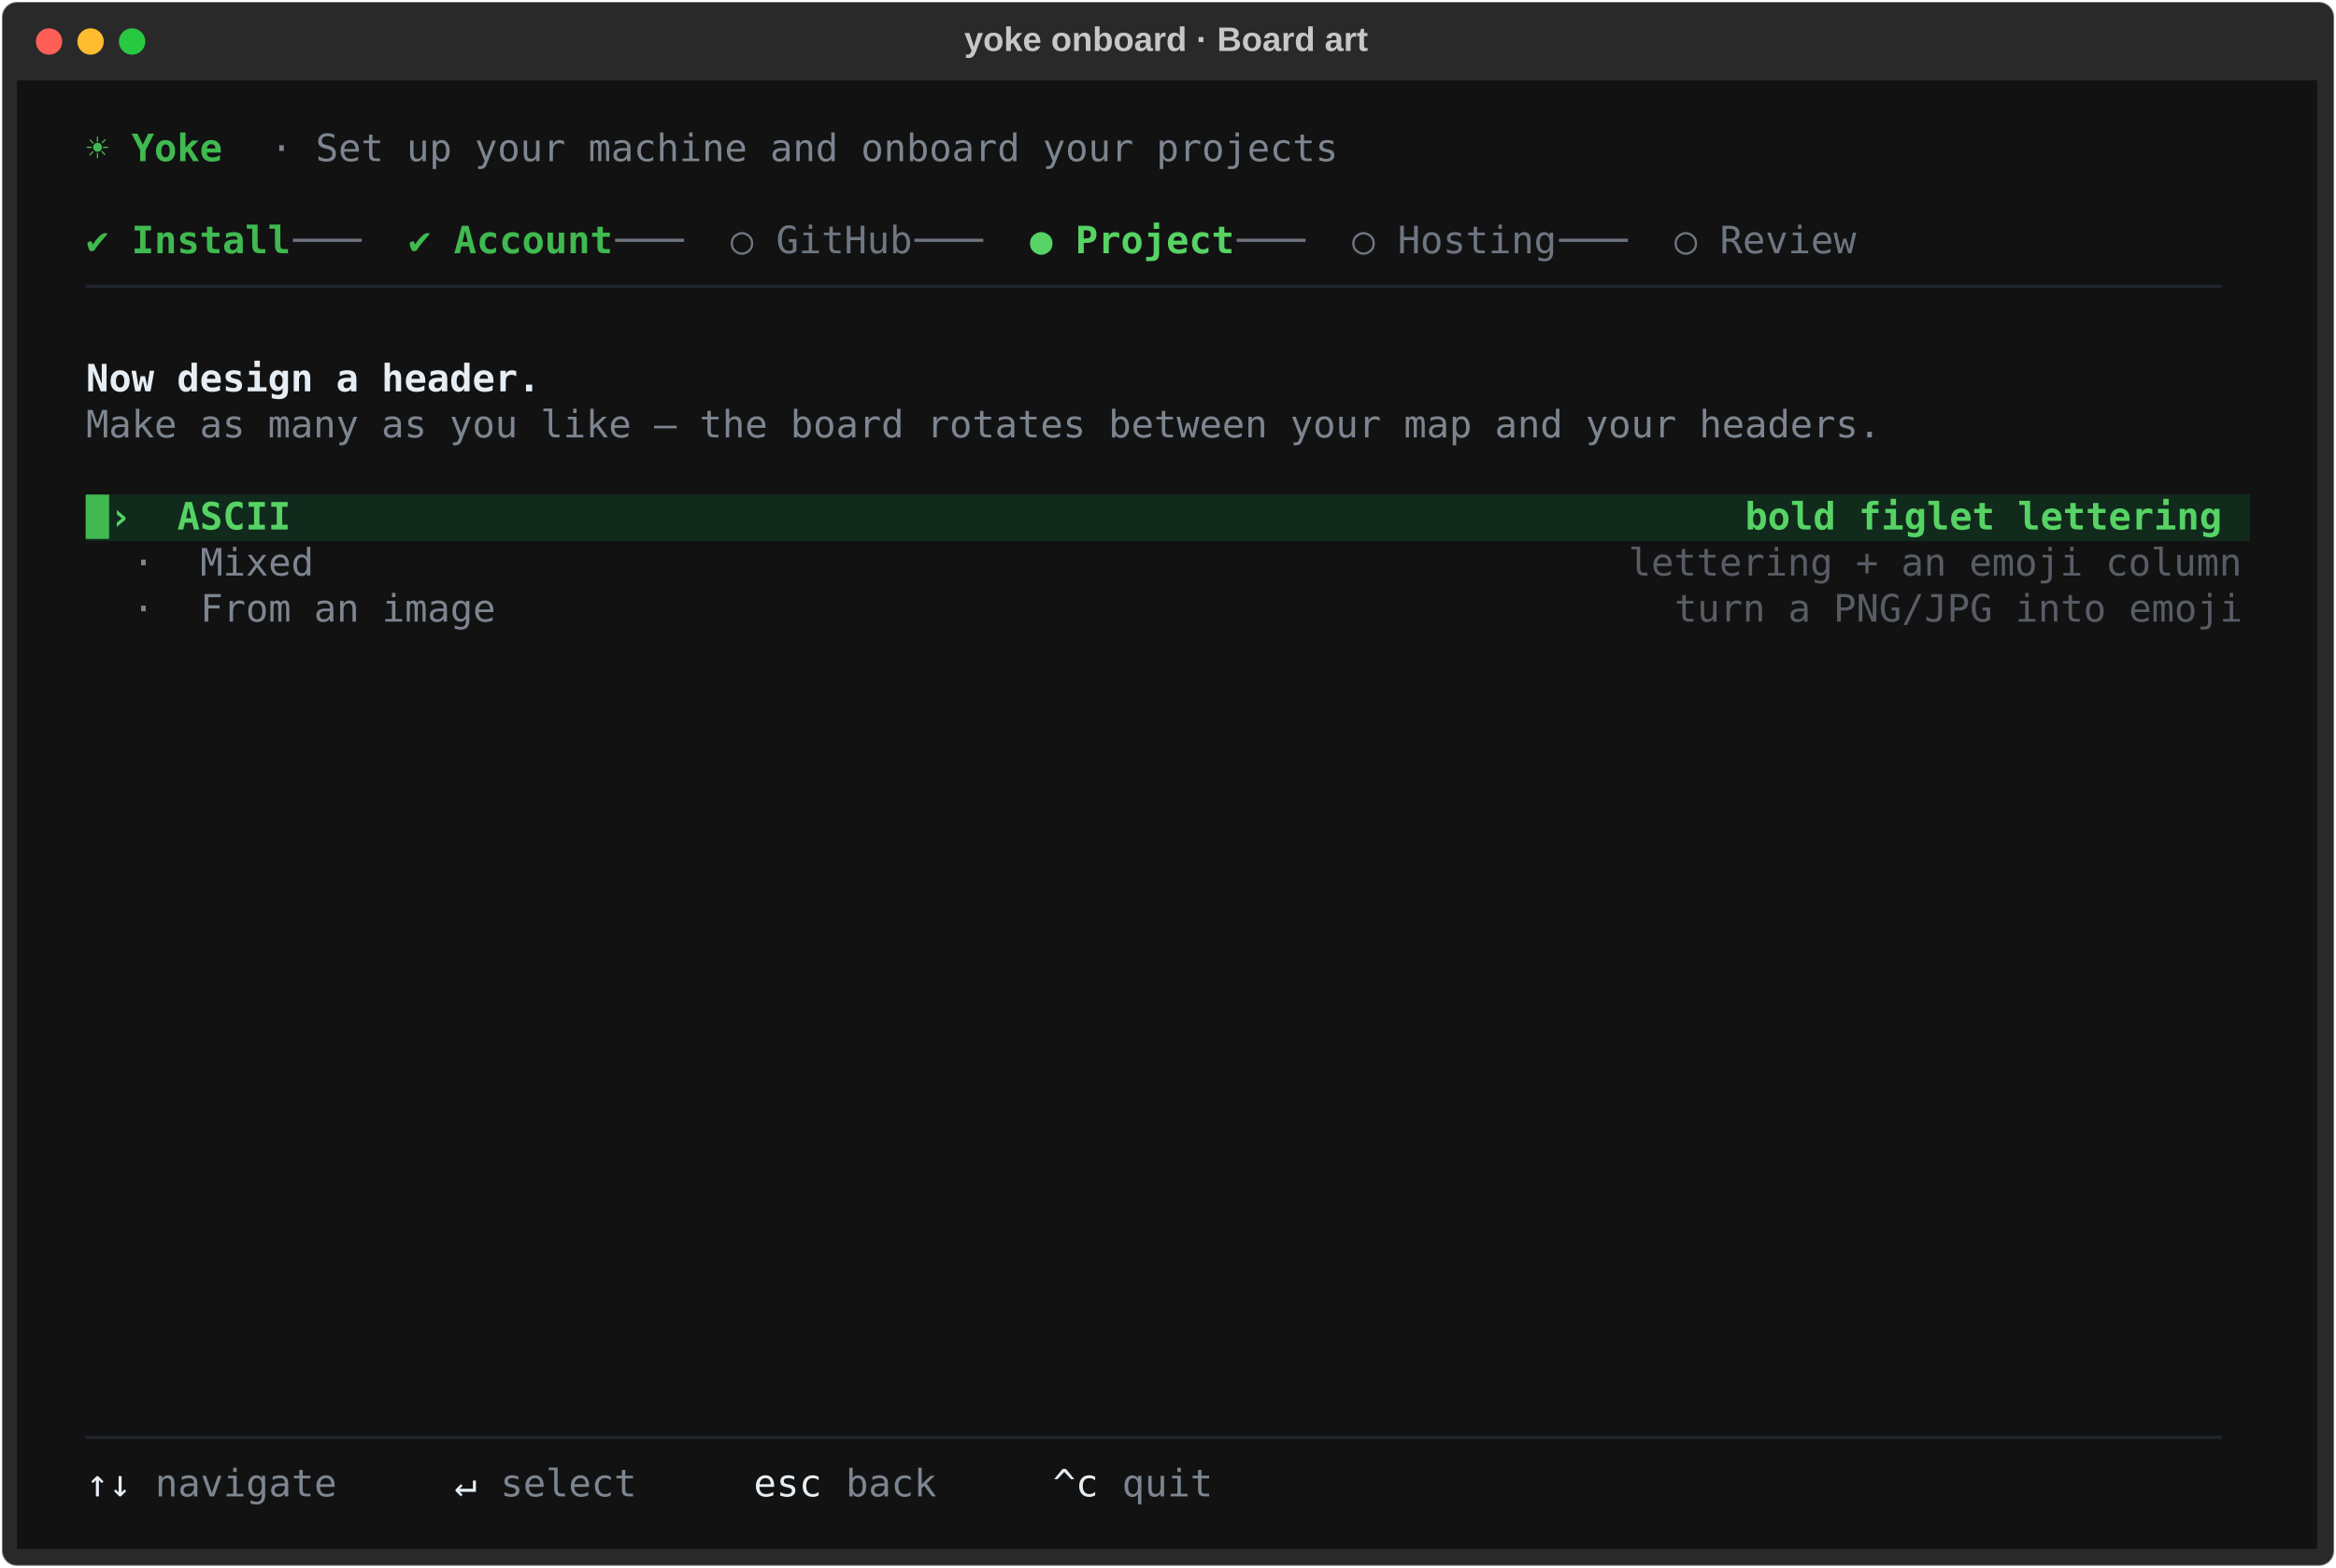
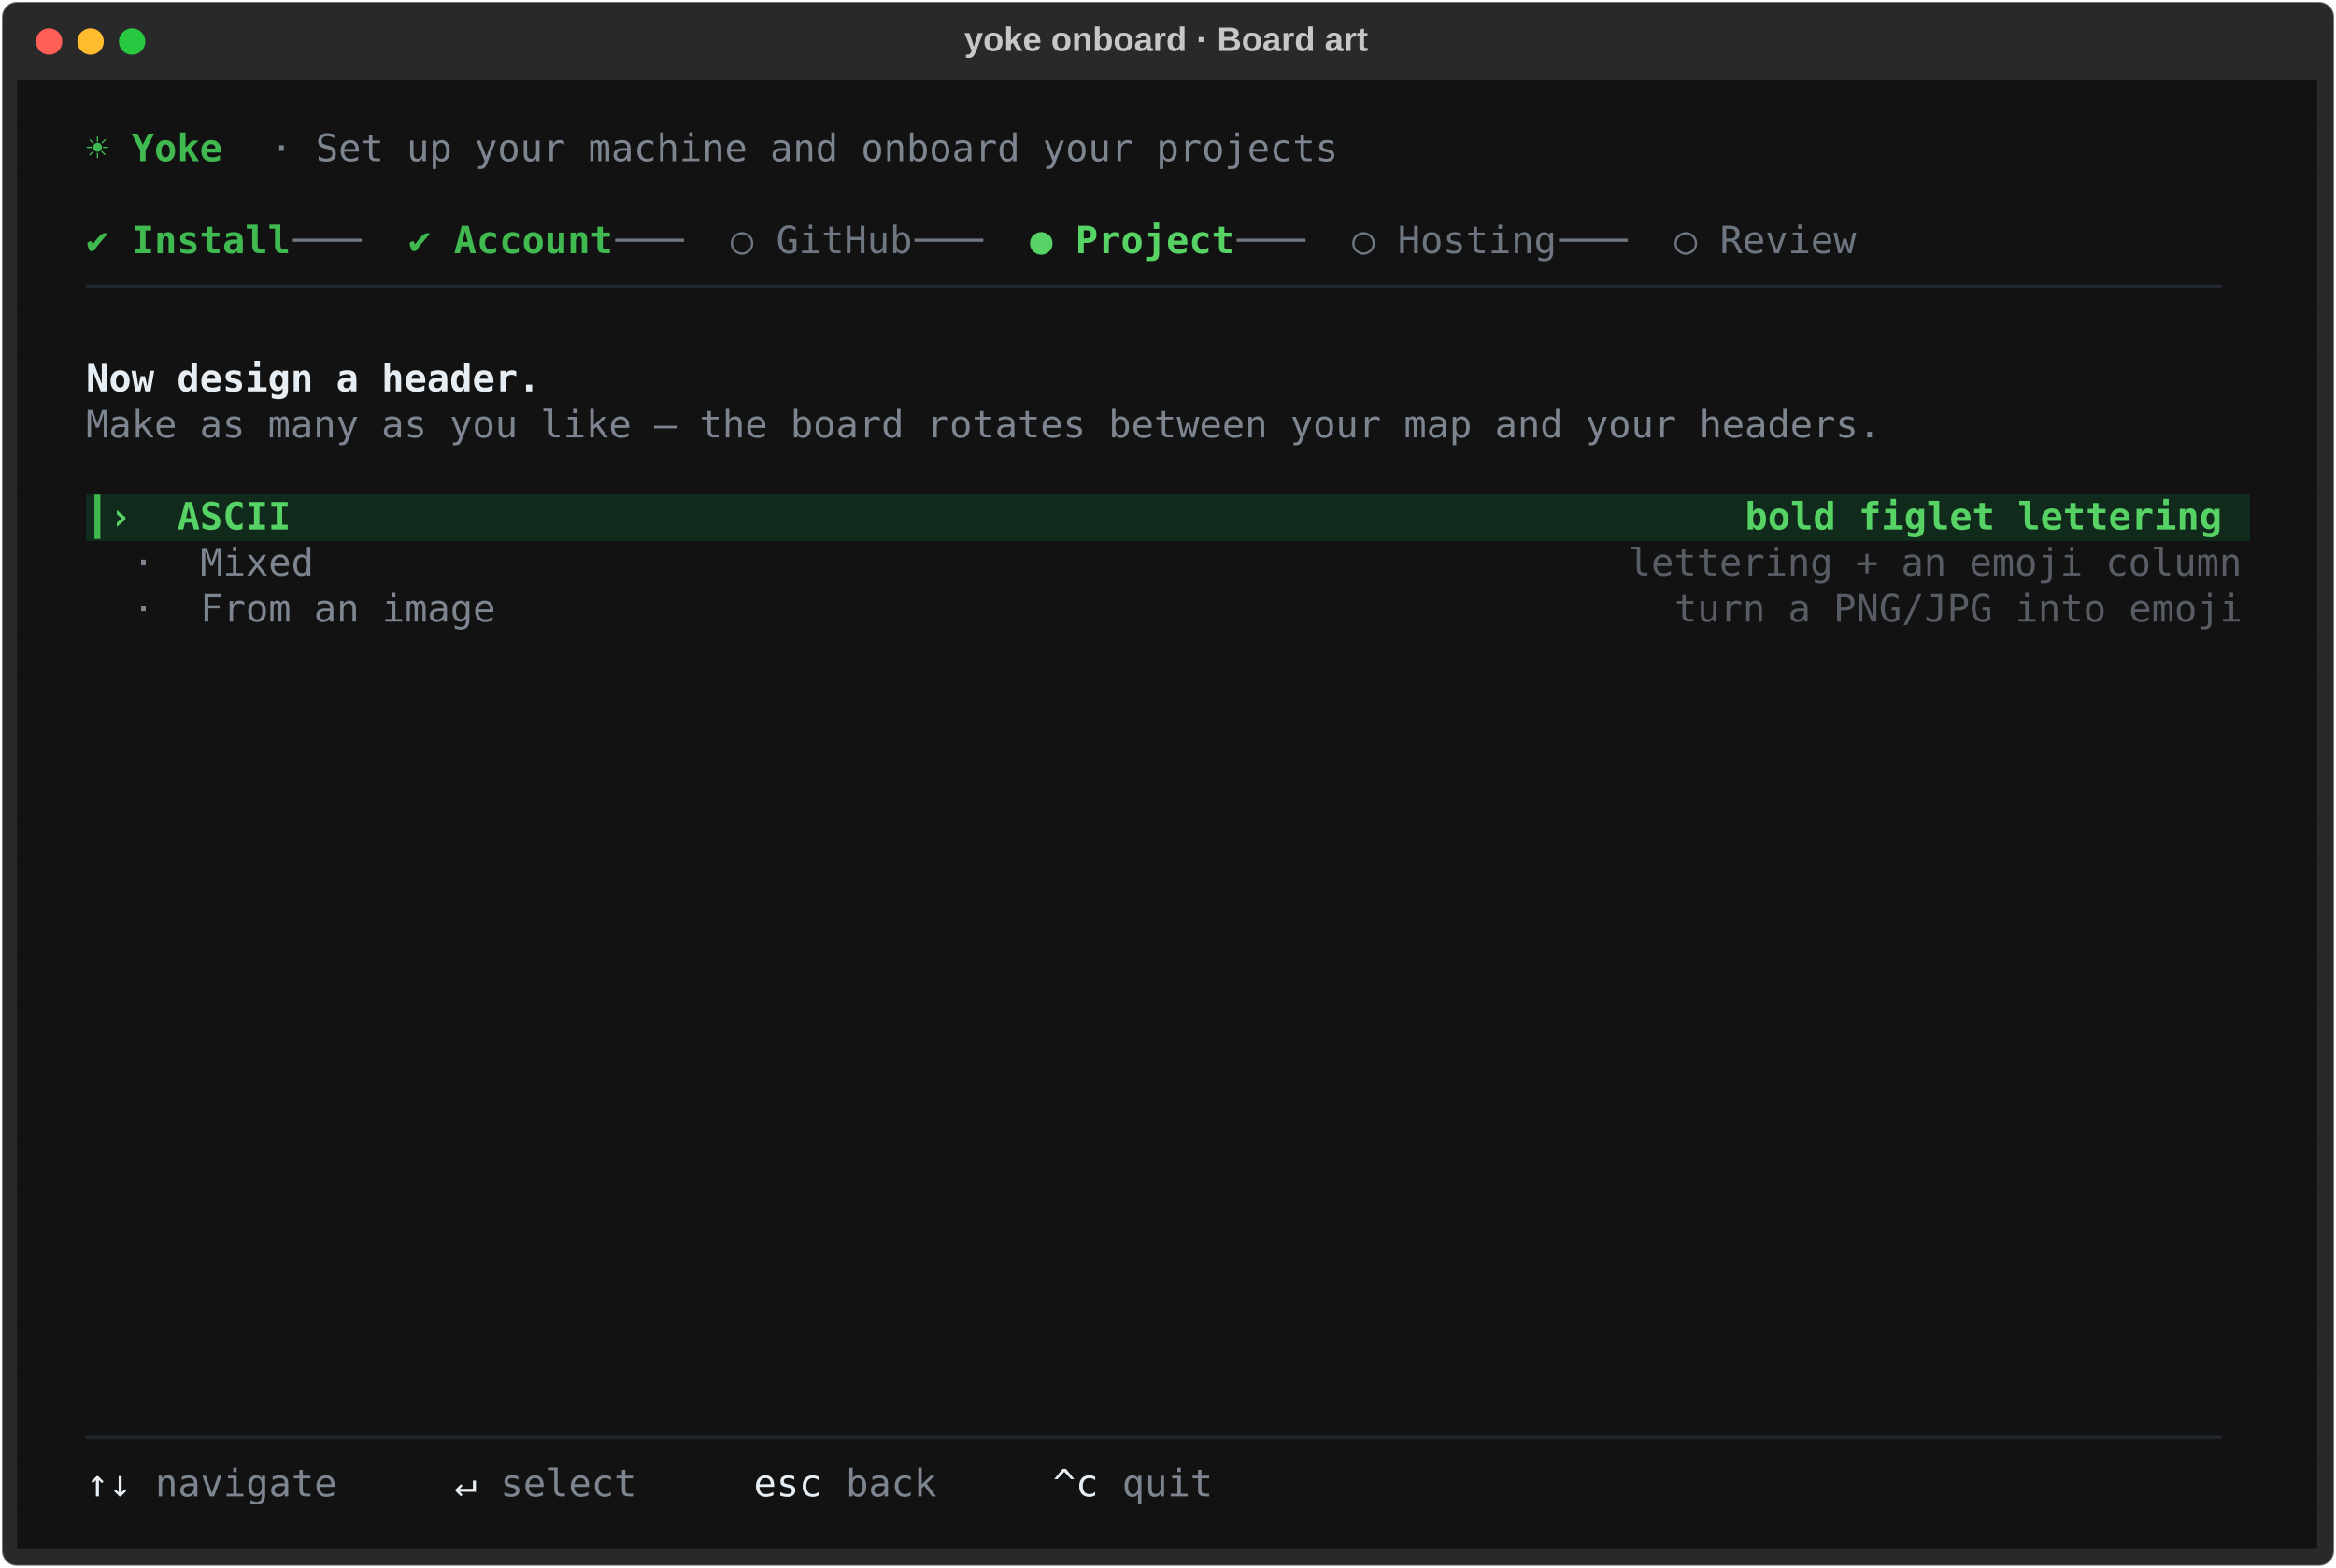
<svg xmlns="http://www.w3.org/2000/svg" class="rich-terminal" viewBox="0 0 1238 830.8">
  <style>

    @font-face {
        font-family: "Fira Code";
        src: local("FiraCode-Regular"),
                url("https://cdnjs.cloudflare.com/ajax/libs/firacode/{{VERSION}}/woff2/FiraCode-Regular.woff2") format("woff2"),
                url("https://cdnjs.cloudflare.com/ajax/libs/firacode/{{VERSION}}/woff/FiraCode-Regular.woff") format("woff");
        font-style: normal;
        font-weight: 400;
    }
    @font-face {
        font-family: "Fira Code";
        src: local("FiraCode-Bold"),
                url("https://cdnjs.cloudflare.com/ajax/libs/firacode/{{VERSION}}/woff2/FiraCode-Bold.woff2") format("woff2"),
                url("https://cdnjs.cloudflare.com/ajax/libs/firacode/{{VERSION}}/woff/FiraCode-Bold.woff") format("woff");
        font-style: bold;
        font-weight: 700;
    }

    .terminal-YOKE-matrix {
        font-family: Fira Code, monospace;
        font-size: 20px;
        line-height: 24.4px;
        font-variant-east-asian: full-width;
    }

    .terminal-YOKE-title {
        font-size: 18px;
        font-weight: bold;
        font-family: arial;
    }

.terminal-YOKE-r2 { fill: #3fb950;font-weight: bold }
.terminal-YOKE-r3 { fill: #e6edf3 }
.terminal-YOKE-r4 { fill: #7d8590 }
.terminal-YOKE-r5 { fill: #6e7681 }
.terminal-YOKE-r6 { fill: #56d364;font-weight: bold }
.terminal-YOKE-r7 { fill: #21262d }
.terminal-YOKE-r8 { fill: #e6edf3;font-weight: bold }
.terminal-YOKE-r9 { fill: #3fb950 }
.terminal-YOKE-r11 { fill: #585d65 }
    </style>
  <defs>
    <clipPath id="terminal-YOKE-clip-terminal">
      <rect x="0" y="0" width="1219.0" height="779.8" />
    </clipPath>
    <clipPath id="terminal-YOKE-line-0">
      <rect x="0" y="1.5" width="1220" height="24.65" />
    </clipPath>
    <clipPath id="terminal-YOKE-line-1">
      <rect x="0" y="25.9" width="1220" height="24.65" />
    </clipPath>
    <clipPath id="terminal-YOKE-line-2">
      <rect x="0" y="50.3" width="1220" height="24.65" />
    </clipPath>
    <clipPath id="terminal-YOKE-line-3">
      <rect x="0" y="74.7" width="1220" height="24.65" />
    </clipPath>
    <clipPath id="terminal-YOKE-line-4">
      <rect x="0" y="99.1" width="1220" height="24.65" />
    </clipPath>
    <clipPath id="terminal-YOKE-line-5">
      <rect x="0" y="123.5" width="1220" height="24.65" />
    </clipPath>
    <clipPath id="terminal-YOKE-line-6">
      <rect x="0" y="147.9" width="1220" height="24.65" />
    </clipPath>
    <clipPath id="terminal-YOKE-line-7">
      <rect x="0" y="172.3" width="1220" height="24.65" />
    </clipPath>
    <clipPath id="terminal-YOKE-line-8">
      <rect x="0" y="196.7" width="1220" height="24.65" />
    </clipPath>
    <clipPath id="terminal-YOKE-line-9">
      <rect x="0" y="221.1" width="1220" height="24.65" />
    </clipPath>
    <clipPath id="terminal-YOKE-line-10">
      <rect x="0" y="245.5" width="1220" height="24.65" />
    </clipPath>
    <clipPath id="terminal-YOKE-line-11">
      <rect x="0" y="269.9" width="1220" height="24.65" />
    </clipPath>
    <clipPath id="terminal-YOKE-line-12">
      <rect x="0" y="294.3" width="1220" height="24.65" />
    </clipPath>
    <clipPath id="terminal-YOKE-line-13">
      <rect x="0" y="318.7" width="1220" height="24.65" />
    </clipPath>
    <clipPath id="terminal-YOKE-line-14">
      <rect x="0" y="343.1" width="1220" height="24.65" />
    </clipPath>
    <clipPath id="terminal-YOKE-line-15">
      <rect x="0" y="367.5" width="1220" height="24.65" />
    </clipPath>
    <clipPath id="terminal-YOKE-line-16">
      <rect x="0" y="391.9" width="1220" height="24.65" />
    </clipPath>
    <clipPath id="terminal-YOKE-line-17">
      <rect x="0" y="416.3" width="1220" height="24.65" />
    </clipPath>
    <clipPath id="terminal-YOKE-line-18">
      <rect x="0" y="440.7" width="1220" height="24.65" />
    </clipPath>
    <clipPath id="terminal-YOKE-line-19">
      <rect x="0" y="465.1" width="1220" height="24.65" />
    </clipPath>
    <clipPath id="terminal-YOKE-line-20">
      <rect x="0" y="489.5" width="1220" height="24.65" />
    </clipPath>
    <clipPath id="terminal-YOKE-line-21">
      <rect x="0" y="513.9" width="1220" height="24.65" />
    </clipPath>
    <clipPath id="terminal-YOKE-line-22">
      <rect x="0" y="538.3" width="1220" height="24.65" />
    </clipPath>
    <clipPath id="terminal-YOKE-line-23">
      <rect x="0" y="562.7" width="1220" height="24.65" />
    </clipPath>
    <clipPath id="terminal-YOKE-line-24">
      <rect x="0" y="587.1" width="1220" height="24.65" />
    </clipPath>
    <clipPath id="terminal-YOKE-line-25">
      <rect x="0" y="611.5" width="1220" height="24.65" />
    </clipPath>
    <clipPath id="terminal-YOKE-line-26">
      <rect x="0" y="635.9" width="1220" height="24.65" />
    </clipPath>
    <clipPath id="terminal-YOKE-line-27">
      <rect x="0" y="660.3" width="1220" height="24.65" />
    </clipPath>
    <clipPath id="terminal-YOKE-line-28">
      <rect x="0" y="684.7" width="1220" height="24.65" />
    </clipPath>
    <clipPath id="terminal-YOKE-line-29">
      <rect x="0" y="709.1" width="1220" height="24.65" />
    </clipPath>
    <clipPath id="terminal-YOKE-line-30">
      <rect x="0" y="733.5" width="1220" height="24.65" />
    </clipPath>
  </defs>
  <rect fill="#292929" stroke="rgba(255,255,255,0.35)" stroke-width="1" x="1" y="1" width="1236" height="828.8" rx="8" />
  <text class="terminal-YOKE-title" fill="#c5c8c6" text-anchor="middle" x="618" y="27">yoke onboard · Board art</text>
  <g transform="translate(26,22)">
    <circle cx="0" cy="0" r="7" fill="#ff5f57" />
    <circle cx="22" cy="0" r="7" fill="#febc2e" />
    <circle cx="44" cy="0" r="7" fill="#28c840" />
  </g>
  <g transform="translate(9, 41)" clip-path="url(#terminal-YOKE-clip-terminal)">
    <rect fill="#121212" x="0" y="1.5" width="1220" height="24.65" shape-rendering="crispEdges" />
    <rect fill="#121212" x="0" y="25.9" width="36.6" height="24.65" shape-rendering="crispEdges" />
    <rect fill="#121212" x="36.6" y="25.9" width="73.2" height="24.65" shape-rendering="crispEdges" />
    <rect fill="#121212" x="109.8" y="25.9" width="24.4" height="24.65" shape-rendering="crispEdges" />
    <rect fill="#121212" x="134.2" y="25.9" width="573.4" height="24.65" shape-rendering="crispEdges" />
    <rect fill="#121212" x="707.6" y="25.9" width="512.4" height="24.65" shape-rendering="crispEdges" />
    <rect fill="#121212" x="0" y="50.3" width="1220" height="24.65" shape-rendering="crispEdges" />
    <rect fill="#121212" x="0" y="74.7" width="36.6" height="24.65" shape-rendering="crispEdges" />
    <rect fill="#121212" x="36.6" y="74.7" width="109.8" height="24.65" shape-rendering="crispEdges" />
    <rect fill="#121212" x="146.4" y="74.7" width="61" height="24.65" shape-rendering="crispEdges" />
    <rect fill="#121212" x="207.4" y="74.7" width="109.8" height="24.65" shape-rendering="crispEdges" />
    <rect fill="#121212" x="317.2" y="74.7" width="61" height="24.65" shape-rendering="crispEdges" />
    <rect fill="#121212" x="378.2" y="74.7" width="97.6" height="24.65" shape-rendering="crispEdges" />
    <rect fill="#121212" x="475.8" y="74.7" width="61" height="24.65" shape-rendering="crispEdges" />
    <rect fill="#121212" x="536.8" y="74.7" width="109.8" height="24.65" shape-rendering="crispEdges" />
    <rect fill="#121212" x="646.6" y="74.7" width="61" height="24.65" shape-rendering="crispEdges" />
    <rect fill="#121212" x="707.6" y="74.7" width="109.8" height="24.65" shape-rendering="crispEdges" />
    <rect fill="#121212" x="817.4" y="74.7" width="61" height="24.65" shape-rendering="crispEdges" />
    <rect fill="#121212" x="878.4" y="74.7" width="97.6" height="24.65" shape-rendering="crispEdges" />
    <rect fill="#121212" x="976" y="74.7" width="244" height="24.65" shape-rendering="crispEdges" />
    <rect fill="#121212" x="0" y="99.1" width="36.6" height="24.65" shape-rendering="crispEdges" />
    <rect fill="#121212" x="36.6" y="99.1" width="1146.8" height="24.65" shape-rendering="crispEdges" />
    <rect fill="#121212" x="1183.4" y="99.1" width="36.6" height="24.65" shape-rendering="crispEdges" />
    <rect fill="#121212" x="0" y="123.5" width="1220" height="24.65" shape-rendering="crispEdges" />
    <rect fill="#121212" x="0" y="147.9" width="36.6" height="24.65" shape-rendering="crispEdges" />
    <rect fill="#121212" x="36.6" y="147.9" width="244" height="24.65" shape-rendering="crispEdges" />
    <rect fill="#121212" x="280.6" y="147.9" width="939.4" height="24.65" shape-rendering="crispEdges" />
    <rect fill="#121212" x="0" y="172.3" width="36.6" height="24.65" shape-rendering="crispEdges" />
    <rect fill="#121212" x="36.6" y="172.3" width="963.8" height="24.65" shape-rendering="crispEdges" />
    <rect fill="#121212" x="1000.4" y="172.3" width="183" height="24.65" shape-rendering="crispEdges" />
    <rect fill="#121212" x="1183.4" y="172.3" width="36.6" height="24.65" shape-rendering="crispEdges" />
    <rect fill="#121212" x="0" y="196.7" width="36.6" height="24.65" shape-rendering="crispEdges" />
    <rect fill="#121212" x="36.6" y="196.7" width="0" height="24.65" shape-rendering="crispEdges" />
    <rect fill="#121212" x="36.6" y="196.7" width="1183.4" height="24.65" shape-rendering="crispEdges" />
    <rect fill="#121212" x="0" y="221.1" width="36.6" height="24.65" shape-rendering="crispEdges" />
    <rect fill="#102a1c" x="36.6" y="221.1" width="12.2" height="24.65" shape-rendering="crispEdges" />
    <rect fill="#102a1c" x="48.8" y="221.1" width="1134.6" height="24.65" shape-rendering="crispEdges" />
    <rect fill="#121212" x="1183.4" y="221.1" width="36.6" height="24.65" shape-rendering="crispEdges" />
    <rect fill="#121212" x="0" y="245.5" width="36.6" height="24.65" shape-rendering="crispEdges" />
    <rect fill="#121212" x="36.6" y="245.5" width="12.2" height="24.65" shape-rendering="crispEdges" />
    <rect fill="#121212" x="48.8" y="245.5" width="12.2" height="24.65" shape-rendering="crispEdges" />
    <rect fill="#121212" x="61" y="245.5" width="793" height="24.65" shape-rendering="crispEdges" />
    <rect fill="#121212" x="854" y="245.5" width="329.4" height="24.65" shape-rendering="crispEdges" />
    <rect fill="#121212" x="1183.4" y="245.5" width="36.6" height="24.65" shape-rendering="crispEdges" />
    <rect fill="#121212" x="0" y="269.9" width="36.6" height="24.65" shape-rendering="crispEdges" />
    <rect fill="#121212" x="36.6" y="269.9" width="12.2" height="24.65" shape-rendering="crispEdges" />
    <rect fill="#121212" x="48.8" y="269.9" width="12.2" height="24.65" shape-rendering="crispEdges" />
    <rect fill="#121212" x="61" y="269.9" width="817.4" height="24.65" shape-rendering="crispEdges" />
    <rect fill="#121212" x="878.4" y="269.9" width="305" height="24.65" shape-rendering="crispEdges" />
    <rect fill="#121212" x="1183.4" y="269.9" width="36.6" height="24.65" shape-rendering="crispEdges" />
    <rect fill="#121212" x="0" y="294.3" width="36.6" height="24.65" shape-rendering="crispEdges" />
    <rect fill="#121212" x="36.6" y="294.3" width="1183.4" height="24.65" shape-rendering="crispEdges" />
    <rect fill="#121212" x="0" y="318.7" width="36.6" height="24.65" shape-rendering="crispEdges" />
    <rect fill="#121212" x="36.6" y="318.7" width="1183.4" height="24.65" shape-rendering="crispEdges" />
    <rect fill="#121212" x="0" y="343.1" width="36.6" height="24.65" shape-rendering="crispEdges" />
    <rect fill="#121212" x="36.6" y="343.1" width="1183.4" height="24.65" shape-rendering="crispEdges" />
    <rect fill="#121212" x="0" y="367.5" width="36.6" height="24.65" shape-rendering="crispEdges" />
    <rect fill="#121212" x="36.6" y="367.5" width="1183.4" height="24.65" shape-rendering="crispEdges" />
    <rect fill="#121212" x="0" y="391.9" width="36.6" height="24.65" shape-rendering="crispEdges" />
    <rect fill="#121212" x="36.6" y="391.9" width="1183.4" height="24.65" shape-rendering="crispEdges" />
    <rect fill="#121212" x="0" y="416.3" width="36.6" height="24.65" shape-rendering="crispEdges" />
    <rect fill="#121212" x="36.6" y="416.3" width="1183.4" height="24.65" shape-rendering="crispEdges" />
    <rect fill="#121212" x="0" y="440.7" width="36.6" height="24.65" shape-rendering="crispEdges" />
    <rect fill="#121212" x="36.6" y="440.7" width="1183.4" height="24.65" shape-rendering="crispEdges" />
    <rect fill="#121212" x="0" y="465.1" width="36.6" height="24.65" shape-rendering="crispEdges" />
    <rect fill="#121212" x="36.6" y="465.1" width="1183.4" height="24.65" shape-rendering="crispEdges" />
    <rect fill="#121212" x="0" y="489.5" width="36.6" height="24.65" shape-rendering="crispEdges" />
    <rect fill="#121212" x="36.6" y="489.5" width="1183.4" height="24.65" shape-rendering="crispEdges" />
    <rect fill="#121212" x="0" y="513.9" width="36.6" height="24.65" shape-rendering="crispEdges" />
    <rect fill="#121212" x="36.6" y="513.9" width="1183.4" height="24.65" shape-rendering="crispEdges" />
    <rect fill="#121212" x="0" y="538.3" width="36.6" height="24.65" shape-rendering="crispEdges" />
    <rect fill="#121212" x="36.6" y="538.3" width="1183.4" height="24.65" shape-rendering="crispEdges" />
    <rect fill="#121212" x="0" y="562.7" width="36.6" height="24.65" shape-rendering="crispEdges" />
    <rect fill="#121212" x="36.6" y="562.7" width="1183.4" height="24.65" shape-rendering="crispEdges" />
    <rect fill="#121212" x="0" y="587.1" width="36.6" height="24.65" shape-rendering="crispEdges" />
    <rect fill="#121212" x="36.6" y="587.1" width="1183.4" height="24.65" shape-rendering="crispEdges" />
    <rect fill="#121212" x="0" y="611.5" width="36.6" height="24.65" shape-rendering="crispEdges" />
    <rect fill="#121212" x="36.6" y="611.5" width="1183.4" height="24.65" shape-rendering="crispEdges" />
    <rect fill="#121212" x="0" y="635.9" width="36.6" height="24.65" shape-rendering="crispEdges" />
    <rect fill="#121212" x="36.6" y="635.9" width="1183.4" height="24.65" shape-rendering="crispEdges" />
    <rect fill="#121212" x="0" y="660.3" width="36.6" height="24.65" shape-rendering="crispEdges" />
    <rect fill="#121212" x="36.6" y="660.3" width="1183.4" height="24.65" shape-rendering="crispEdges" />
    <rect fill="#121212" x="0" y="684.7" width="36.6" height="24.65" shape-rendering="crispEdges" />
    <rect fill="#121212" x="36.6" y="684.7" width="1183.4" height="24.65" shape-rendering="crispEdges" />
    <rect fill="#121212" x="0" y="709.1" width="36.6" height="24.65" shape-rendering="crispEdges" />
    <rect fill="#121212" x="36.6" y="709.1" width="1146.8" height="24.65" shape-rendering="crispEdges" />
    <rect fill="#121212" x="1183.4" y="709.1" width="36.6" height="24.65" shape-rendering="crispEdges" />
    <rect fill="#121212" x="0" y="733.5" width="36.6" height="24.65" shape-rendering="crispEdges" />
    <rect fill="#121212" x="36.6" y="733.5" width="24.4" height="24.65" shape-rendering="crispEdges" />
    <rect fill="#121212" x="61" y="733.5" width="12.2" height="24.65" shape-rendering="crispEdges" />
    <rect fill="#121212" x="73.2" y="733.5" width="97.6" height="24.65" shape-rendering="crispEdges" />
    <rect fill="#121212" x="170.8" y="733.5" width="61" height="24.65" shape-rendering="crispEdges" />
    <rect fill="#121212" x="231.8" y="733.5" width="12.2" height="24.65" shape-rendering="crispEdges" />
    <rect fill="#121212" x="244" y="733.5" width="12.2" height="24.65" shape-rendering="crispEdges" />
    <rect fill="#121212" x="256.2" y="733.5" width="73.2" height="24.65" shape-rendering="crispEdges" />
    <rect fill="#121212" x="329.4" y="733.5" width="61" height="24.65" shape-rendering="crispEdges" />
    <rect fill="#121212" x="390.4" y="733.5" width="36.6" height="24.65" shape-rendering="crispEdges" />
    <rect fill="#121212" x="427" y="733.5" width="12.2" height="24.65" shape-rendering="crispEdges" />
    <rect fill="#121212" x="439.2" y="733.5" width="48.8" height="24.65" shape-rendering="crispEdges" />
    <rect fill="#121212" x="488" y="733.5" width="61" height="24.65" shape-rendering="crispEdges" />
    <rect fill="#121212" x="549" y="733.5" width="24.4" height="24.65" shape-rendering="crispEdges" />
    <rect fill="#121212" x="573.4" y="733.5" width="12.2" height="24.65" shape-rendering="crispEdges" />
    <rect fill="#121212" x="585.6" y="733.5" width="48.8" height="24.65" shape-rendering="crispEdges" />
    <rect fill="#121212" x="634.4" y="733.5" width="585.6" height="24.65" shape-rendering="crispEdges" />
    <rect fill="#121212" x="0" y="757.9" width="1220" height="24.65" shape-rendering="crispEdges" />
    <g class="terminal-YOKE-matrix">
      <text class="terminal-YOKE-r2" x="36.6" y="44.4" textLength="73.2" clip-path="url(#terminal-YOKE-line-1)">☀ Yoke</text>
      <text class="terminal-YOKE-r4" x="134.2" y="44.4" textLength="573.4" clip-path="url(#terminal-YOKE-line-1)">· Set up your machine and onboard your projects</text>
      <text class="terminal-YOKE-r2" x="36.6" y="93.2" textLength="109.8" clip-path="url(#terminal-YOKE-line-3)">✔ Install</text>
      <text class="terminal-YOKE-r5" x="146.4" y="93.2" textLength="61" clip-path="url(#terminal-YOKE-line-3)"> ─── </text>
      <text class="terminal-YOKE-r2" x="207.4" y="93.2" textLength="109.8" clip-path="url(#terminal-YOKE-line-3)">✔ Account</text>
      <text class="terminal-YOKE-r5" x="317.2" y="93.2" textLength="61" clip-path="url(#terminal-YOKE-line-3)"> ─── </text>
      <text class="terminal-YOKE-r5" x="378.2" y="93.2" textLength="97.6" clip-path="url(#terminal-YOKE-line-3)">○ GitHub</text>
      <text class="terminal-YOKE-r5" x="475.8" y="93.2" textLength="61" clip-path="url(#terminal-YOKE-line-3)"> ─── </text>
      <text class="terminal-YOKE-r6" x="536.8" y="93.2" textLength="109.8" clip-path="url(#terminal-YOKE-line-3)">● Project</text>
      <text class="terminal-YOKE-r5" x="646.6" y="93.2" textLength="61" clip-path="url(#terminal-YOKE-line-3)"> ─── </text>
      <text class="terminal-YOKE-r5" x="707.6" y="93.2" textLength="109.8" clip-path="url(#terminal-YOKE-line-3)">○ Hosting</text>
      <text class="terminal-YOKE-r5" x="817.4" y="93.2" textLength="61" clip-path="url(#terminal-YOKE-line-3)"> ─── </text>
      <text class="terminal-YOKE-r5" x="878.4" y="93.2" textLength="97.6" clip-path="url(#terminal-YOKE-line-3)">○ Review</text>
      <text class="terminal-YOKE-r7" x="36.6" y="117.6" textLength="1146.8" clip-path="url(#terminal-YOKE-line-4)">──────────────────────────────────────────────────────────────────────────────────────────────</text>
      <text class="terminal-YOKE-r8" x="36.6" y="166.4" textLength="244" clip-path="url(#terminal-YOKE-line-6)">Now design a header.</text>
      <text class="terminal-YOKE-r4" x="36.6" y="190.8" textLength="963.8" clip-path="url(#terminal-YOKE-line-7)">Make as many as you like — the board rotates between your map and your headers.</text>
-       <text class="terminal-YOKE-r9" x="36.6" y="239.6" textLength="12.2" clip-path="url(#terminal-YOKE-line-9)">█</text>
+       <text class="terminal-YOKE-r9" x="36.6" y="239.6" textLength="12.2" clip-path="url(#terminal-YOKE-line-9)">┃</text>
      <text class="terminal-YOKE-r6" x="48.8" y="239.6" textLength="1134.6" clip-path="url(#terminal-YOKE-line-9)">›  ASCII                                                                bold figlet lettering</text>
      <text class="terminal-YOKE-r4" x="61" y="264" textLength="793" clip-path="url(#terminal-YOKE-line-10)">·  Mixed                                                         </text>
      <text class="terminal-YOKE-r11" x="854" y="264" textLength="329.4" clip-path="url(#terminal-YOKE-line-10)">lettering + an emoji column</text>
      <text class="terminal-YOKE-r4" x="61" y="288.4" textLength="817.4" clip-path="url(#terminal-YOKE-line-11)">·  From an image                                                   </text>
      <text class="terminal-YOKE-r11" x="878.4" y="288.4" textLength="305" clip-path="url(#terminal-YOKE-line-11)">turn a PNG/JPG into emoji</text>
      <text class="terminal-YOKE-r7" x="36.6" y="727.6" textLength="1146.8" clip-path="url(#terminal-YOKE-line-29)">──────────────────────────────────────────────────────────────────────────────────────────────</text>
      <text class="terminal-YOKE-r3" x="36.6" y="752" textLength="24.4" clip-path="url(#terminal-YOKE-line-30)">↑↓</text>
      <text class="terminal-YOKE-r4" x="73.2" y="752" textLength="97.6" clip-path="url(#terminal-YOKE-line-30)">navigate</text>
      <text class="terminal-YOKE-r3" x="231.8" y="752" textLength="12.2" clip-path="url(#terminal-YOKE-line-30)">↵</text>
      <text class="terminal-YOKE-r4" x="256.2" y="752" textLength="73.2" clip-path="url(#terminal-YOKE-line-30)">select</text>
      <text class="terminal-YOKE-r3" x="390.4" y="752" textLength="36.6" clip-path="url(#terminal-YOKE-line-30)">esc</text>
      <text class="terminal-YOKE-r4" x="439.2" y="752" textLength="48.8" clip-path="url(#terminal-YOKE-line-30)">back</text>
      <text class="terminal-YOKE-r3" x="549" y="752" textLength="24.4" clip-path="url(#terminal-YOKE-line-30)">^c</text>
      <text class="terminal-YOKE-r4" x="585.6" y="752" textLength="48.8" clip-path="url(#terminal-YOKE-line-30)">quit</text>
    </g>
  </g>
</svg>
